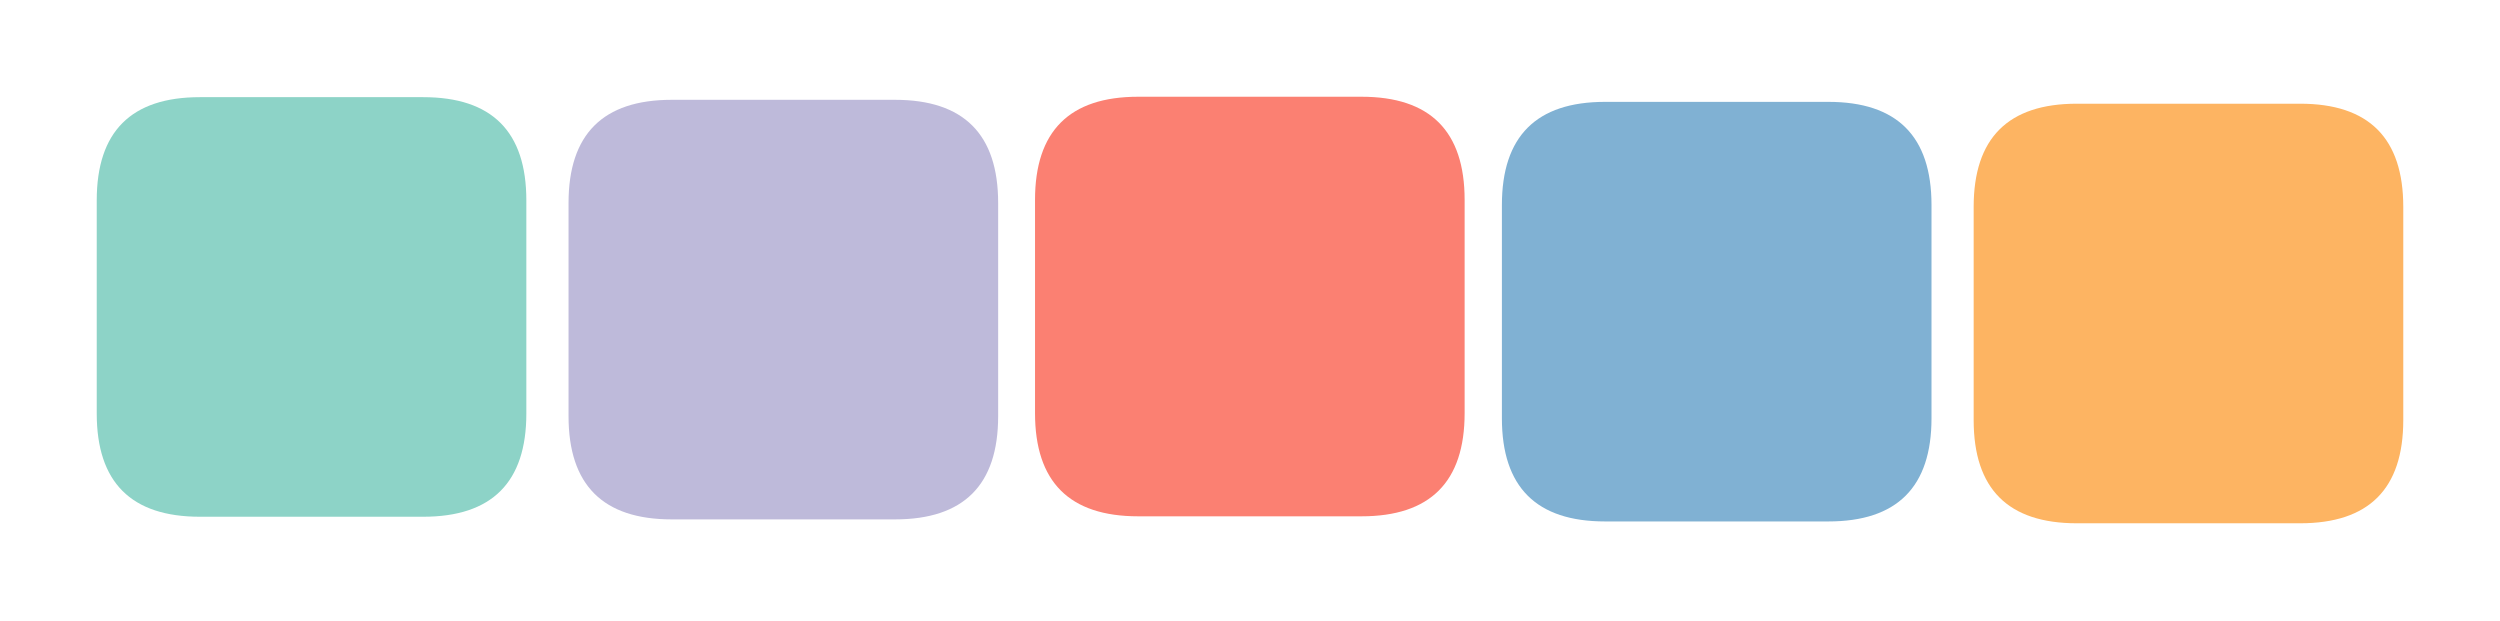
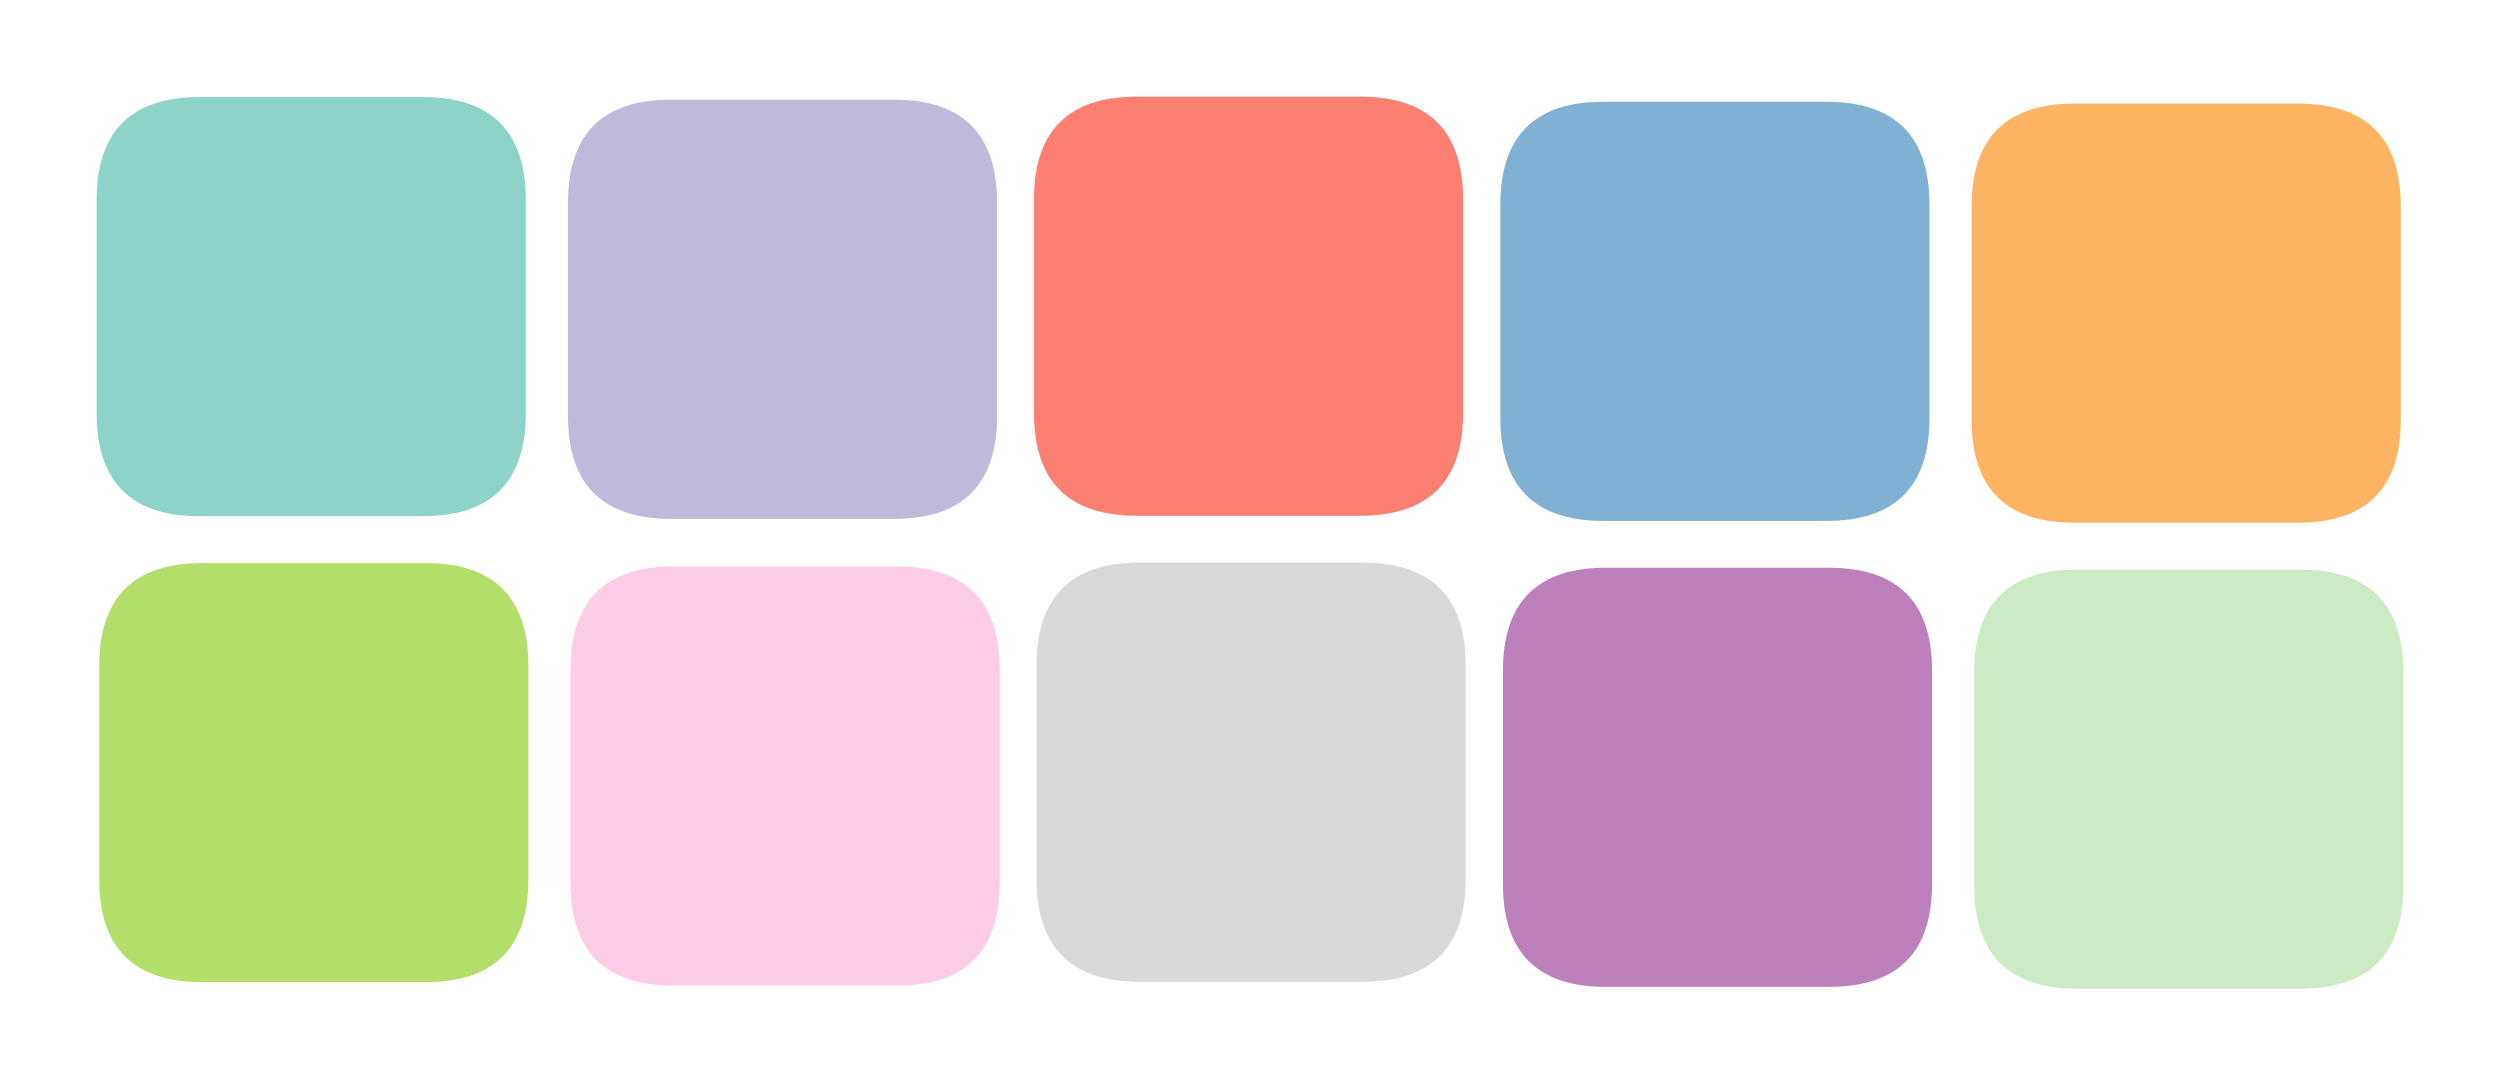
- <svg xmlns="http://www.w3.org/2000/svg" version="1.1" viewBox="0 0 775.299 192.277" width="1550.598" height="384.555">
+ <svg xmlns="http://www.w3.org/2000/svg" version="1.1" viewBox="0 0 776.1 336.938" width="1552.199" height="673.875">
  
-   eyJ2ZXJzaW9uIjoiMSIsImVuY29kaW5nIjoiYnN0cmluZyIsImNvbXByZXNzZWQiOnRydWUsImVuY29kZWQiOiJ4nM2X32/aMFx1MDAxMMff+StcdTAwMTB7nVL7bMdJ31xurVo6+ltbpU57cGJDMkKSJaZAq/7vdVx1MDAwMiWhK1x1MDAxMtNQXHUwMDE1XHUwMDFlXCLl7uzv3eWj0/Hcarc7epGqzmG7o+a+iEKZiVnna2F/VFlcdTAwMWUmsXFB+Z4n08wvI1x1MDAwM63T/PDgQKSpNVxutZckY8tPJstjKlJcdTAwMTNcdTAwMTXr3Fx1MDAwNP407+32c/msXHRlytdcIlx1MDAxZUWqPFC6Ki1C4L31MolLXbA5dTlcdTAwMDW6XHUwMDBlXGLzYyOnlTTeoYhyVXlcblMnJdNcdTAwMWa893SOLpQ8zs6G2Vx1MDAxMVx1MDAxMoNKdVx1MDAxOEbRnV5EZVZ5YoqvfLnOkrG6XHUwMDBmpVx1MDAwZd46ULNvO5Ul01FcdTAwMTCrvKhcdTAwMWWtrUkq/FAvjFxyo8q6bEE9bl5EYGLZNsLMXHUwMDA2tnaUR1x1MDAxObGoXHUwMDBi2OHsXTK9JEqyXCJcdTAwMTmdiThPRWbaX6XkXHR/PDJ5xXJcdTAwMWT3xZGS+LyKma3KxIRYXHUwMDAw9oZ2oMJRoEsnsjDmm1x0qLL3gFx1MDAxMXGNXHUwMDBmnLWnkEz7ssTgV9XxTExUvzhcdTAwMTJPo6jetliu2vaGS1x1MDAwNVxmWVleqpqK+JNcdTAwMWFolcI0lWJcdIRJlVKKzI/xXG6ZKIzH7+WjxFx1MDAxZldcZrVqWv/GLkXONnYxIFx1MDAwZdx2qLMzvDncP5xcdTAwMGbG549pcFxuk/lQ3M6vZs2GXHUwMDE3mGu53P6AXWpcdTAwMTFcZv9cdTAwMGaupzwhxf7ALaxcdTAwMDDM4dBEcDlcdTAwMDB8XHUwMDBluJRuXHUwMDAzlyDKKFx1MDAwNbQ7t9dTXHUwMDE53Xg3pOulvVx1MDAxYjbC+KFPJ83mllwiatlcdTAwMTR9NHJcdHPJXHUwMDFlJu7Qc8zn3Fx1MDAxZrhcdTAwMDQ4XHUwMDAyQKSJ3Fx1MDAwMnVcdTAwMWP3c7h18NaBy1x1MDAxY+JS0znYXHUwMDE53KOTb0GPXvT1cJB5J93LXHUwMDA1XHSuVLPBZdS1KHBOaFx1MDAxZNK3kevubV9AXHUwMDFllmR/9DIg1EU2auK6QFx1MDAxY0z4p9DL2NZVXHUwMDE3M0ZcdTAwMWODr737rst4cJ1dnp1cdTAwMGWCxdmfxcV3eOj+vm02vbbLLE6AbkK6pJdZXGa7bC9Lw1B61N7j7GXINXZcdTAwMDKogfSa0VvLa1d6zbO8tGP+0d1pc+U6NVNaKO/CJ7VxTecxVLPu362uf5LWqoaCPFXW+tJ6eVx1MDAwNVaImYYifQ==
+   eyJ2ZXJzaW9uIjoiMSIsImVuY29kaW5nIjoiYnN0cmluZyIsImNvbXByZXNzZWQiOnRydWUsImVuY29kZWQiOiJ4nM2YbU/bSFx1MDAxMMff8ylQ7u3h7s4+91x1MDAxZFx1MDAwMVx1MDAwNFx1MDAwMVx1MDAwMiVcdTAwMWNQOJ0qP2xiJ47t2lx1MDAwZZBWfPdbXHUwMDFiiE0gUtrzRVx1MDAwNilSZnY9s+OfJv/Zn1vb2518nujO5+2OfnTtMPBS+6HzZ2G/12lcdTAwMTbEkXFB+T2LZ6lbrvTzPMk+f/pkJ4k1XG5yJ44nllx1MDAxYk+ft+lQT3WUZ2bh3+b79vbP8rNcdTAwMTYo1W5uR6NQl1x1MDAxYkpXXHUwMDE1i1x1MDAxMFi2nsVRXHUwMDE5XHUwMDE3uKBKUKCLXHUwMDA1QbZvwuXaM96hXHUwMDFkZrryXHUwMDE0pk5CZtdi78cx6mtvPz1cdTAwMWGmu8g+raJcdTAwMGWDMLzM52GZVVx1MDAxNpvDV74sT+OJvlx0vNx/rUDNvmpXXHUwMDFhz0Z+pLPi9GhhjVx1MDAxM9tccvK5sWFUWZ9LUF/3WKzAxOJcdTAwMWNhxoEtXHUwMDFj5VZGLKpcdTAwMDBLwZaS2YvDOC2SyVM7ylx1MDAxMjs15a9Scmx3MjJ5Rd5i3Vx1MDAxZtLziCuqNVx1MDAwZi/HxIRYXHUwMDAw/E1sX1x1MDAwNyM/L53Iwli8TUCXtVx1MDAwN4yIMj6QXHUwMDBiT1x1MDAxMTLpeSVcdTAwMDb/VFx1MDAxNU/tqe5cdTAwMTVbollcdTAwMTjWy1x1MDAxNnkvZXvFpVx1MDAwMoa8WJ6qM1x1MDAxNetcdTAwMGZqoFVcdTAwMTFmiWc/XHUwMDAzYVKllFwi88dEhUxcdTAwMThEk+XwYexOKoa2arF+jV2K5Cp2MSBcdTAwMDGCSyrXhjeDm7vj08nxfeJcdTAwMWbC9HFoXHUwMDBmXHUwMDFlz1x1MDAxZtpcci8wZSnBP2CXWlx1MDAwNMN/XHUwMDA319GO7dnNgVtYXHUwMDAxmFx1MDAxNNBGcFx1MDAwNVx1MDAwMGxcdTAwMDZcXEpXgUtcdTAwMTBllFx1MDAwMlqf2y8zL7xwLkjXSfYu2Fxi47tcdTAwMWWdtptbiqjFKfqo5Vx1MDAxMqZIXHUwMDAzXHUwMDFkd+hI8zqbXHUwMDAzl4BAXHUwMDAwiLSRW6BSqs1wK/HKhsskUdRUXHUwMDBl1lx1MDAwNnf34MTfo/1ePjxNnYPu2Zz457rd4DKqLFxuQlx1MDAxMFqH9LXlqsb0XHUwMDAycrBHmqOXXHUwMDAxoVxucdRGuUAkJmIj9DK2Uupixog0+PL1tS5cdTAwMTP+l/Ts6PDUn1x1MDAxZn2f96/grjtcdTAwMWW0m16umCVcYtC3kD7TyyyGXHUwMDE1a0Q0XGY9h/JcdTAwMDZ7L0PK2Fx0oFx1MDAxNtJrWm8tr/+19zK1kl4lXHTjZpJcdTAwMTNr09vDk92bXHUwMDAxeMntjt9cdTAwMWb2xPedW9VvN71cdTAwMThTi3KkljsvKGnhosM1oVx1MDAxYlx1MDAxY+Jprlx1MDAxYZzUXHUwMDEwXHUwMDEwoUBcdNEyeFx1MDAxOVx1MDAxNkaFUbRcdTAwMTnhwMhKwYuleakmXHUwMDE3zNaGN7hM5tE3du9cdTAwMWR0R2j+XHUwMDE17cujm+t2w1x1MDAwYlx1MDAxY1niI91cdTAwMDBKXHUwMDE5sJbI+u3O67qeZs3RK5RAXFxhxFpcYq/5pUKbmdZcdTAwMThf2XkpK4ZcdTAwMTig6zfeYLD313h0TvKLflx1MDAxMJHbO3r9beq2m12KmEUpfj+vXHUwMDE1nVx1MDAxNzWlXHUwMDFhPFX8N3jVwIRpvpLXRqP2wFx1MDAwYohxvlx1MDAxMXg54qvgNSNcdTAwMGI2M1x1MDAwMVx1MDAwMFmb3u71wLWvzm9cdTAwMGZcdTAwMDP3fryTXHUwMDFkn4wxOmw3vYwhw49k7294i9a7pCd+Wza4ZmTzXHUwMDFhhJdcdTAwMWKNjlx1MDAwNVx1MDAxMqSN8FxuTjajeXlNNr274Fx1MDAwNTOHcy7w2vBenThyvFx1MDAxZn09XHUwMDFmXHUwMDBmjlx1MDAwN3Z4XHUwMDEyR0F/3G54ueJcdTAwMTYzwlx1MDAxZb1pscVeglxmPELxJq5cdTAwMWJcXFc7boOyXHUwMDAxzC9cdTAwMDXHiFPcQnqJ4OzX71x1MDAxYsxn+dCOnSSXuXnkXCI1c7TAu1xmfug3j+ncXHUwMDA3+qH7vtb1d7L1coaCPF2e9Wnr6V9ccsz5tyJ9
  <defs>
    <style class="style-fonts">
      @font-face {
        font-family: "Virgil";
        src: url("https://unpkg.com/@excalidraw/excalidraw@undefined/dist/excalidraw-assets/Virgil.woff2");
      }
      @font-face {
        font-family: "Cascadia";
        src: url("https://unpkg.com/@excalidraw/excalidraw@undefined/dist/excalidraw-assets/Cascadia.woff2");
      }
      @font-face {
        font-family: "Assistant";
        src: url("https://unpkg.com/@excalidraw/excalidraw@undefined/dist/excalidraw-assets/Assistant-Regular.woff2");
      }
    </style>
  </defs>
-   <rect x="0" y="0" width="775.299" height="192.277" fill="transparent" />
+   <rect x="0" y="0" width="776.1" height="336.938" fill="transparent" />
  <g stroke-linecap="round" transform="translate(30 30.13281) rotate(0 66.61328 65.05859)">
    <path d="M32 0 C46.77 0, 61.53 0, 101.23 0 C122.56 0, 133.23 10.67, 133.23 32 C133.23 58.22, 133.23 84.44, 133.23 98.12 C133.23 119.45, 122.56 130.12, 101.23 130.12 C86.33 130.12, 71.44 130.12, 32 130.12 C10.67 130.12, 0 119.45, 0 98.12 C0 75.38, 0 52.64, 0 32 C0 10.67, 10.67 0, 32 0" stroke="none" stroke-width="0" fill="#8dd3c7" />
    <path d="M32 0 C54.06 0, 76.12 0, 101.23 0 M32 0 C46.48 0, 60.95 0, 101.23 0 M101.23 0 C122.56 0, 133.23 10.67, 133.23 32 M101.23 0 C122.56 0, 133.23 10.67, 133.23 32 M133.23 32 C133.23 52.48, 133.23 72.95, 133.23 98.12 M133.23 32 C133.23 46.89, 133.23 61.78, 133.23 98.12 M133.23 98.12 C133.23 119.45, 122.56 130.12, 101.23 130.12 M133.23 98.12 C133.23 119.45, 122.56 130.12, 101.23 130.12 M101.23 130.12 C79.91 130.12, 58.6 130.12, 32 130.12 M101.23 130.12 C85.57 130.12, 69.91 130.12, 32 130.12 M32 130.12 C10.67 130.12, 0 119.45, 0 98.12 M32 130.12 C10.67 130.12, 0 119.45, 0 98.12 M0 98.12 C0 74.64, 0 51.17, 0 32 M0 98.12 C0 82.36, 0 66.61, 0 32 M0 32 C0 10.67, 10.67 0, 32 0 M0 32 C0 10.67, 10.67 0, 32 0" stroke="transparent" stroke-width="2" fill="none" />
  </g>
  <g stroke-linecap="round" transform="translate(176.3164 30.95312) rotate(0 66.61328 65.05859)">
    <path d="M32 0 C57.24 0, 82.49 0, 101.23 0 C122.56 0, 133.23 10.67, 133.23 32 C133.23 52.73, 133.23 73.45, 133.23 98.12 C133.23 119.45, 122.56 130.12, 101.23 130.12 C75.67 130.12, 50.12 130.12, 32 130.12 C10.67 130.12, 0 119.45, 0 98.12 C0 84.46, 0 70.8, 0 32 C0 10.67, 10.67 0, 32 0" stroke="none" stroke-width="0" fill="#bebada" />
    <path d="M32 0 C48.22 0, 64.43 0, 101.23 0 M32 0 C50.1 0, 68.21 0, 101.23 0 M101.23 0 C122.56 0, 133.23 10.67, 133.23 32 M101.23 0 C122.56 0, 133.23 10.67, 133.23 32 M133.23 32 C133.23 53.1, 133.23 74.2, 133.23 98.12 M133.23 32 C133.23 48.63, 133.23 65.27, 133.23 98.12 M133.23 98.12 C133.23 119.45, 122.56 130.12, 101.23 130.12 M133.23 98.12 C133.23 119.45, 122.56 130.12, 101.23 130.12 M101.23 130.12 C73.9 130.12, 46.58 130.12, 32 130.12 M101.23 130.12 C78.73 130.12, 56.24 130.12, 32 130.12 M32 130.12 C10.67 130.12, 0 119.45, 0 98.12 M32 130.12 C10.67 130.12, 0 119.45, 0 98.12 M0 98.12 C0 74.38, 0 50.65, 0 32 M0 98.12 C0 79.74, 0 61.35, 0 32 M0 32 C0 10.67, 10.67 0, 32 0 M0 32 C0 10.67, 10.67 0, 32 0" stroke="transparent" stroke-width="2" fill="none" />
  </g>
  <g stroke-linecap="round" transform="translate(320.9805 30) rotate(0 66.61328 65.05859)">
    <path d="M32 0 C54.92 0, 77.84 0, 101.23 0 C122.56 0, 133.23 10.67, 133.23 32 C133.23 52.46, 133.23 72.91, 133.23 98.12 C133.23 119.45, 122.56 130.12, 101.23 130.12 C75.47 130.12, 49.72 130.12, 32 130.12 C10.67 130.12, 0 119.45, 0 98.12 C0 74.45, 0 50.79, 0 32 C0 10.67, 10.67 0, 32 0" stroke="none" stroke-width="0" fill="#fb8072" />
    <path d="M32 0 C56.65 0, 81.3 0, 101.23 0 M32 0 C59.49 0, 86.99 0, 101.23 0 M101.23 0 C122.56 0, 133.23 10.67, 133.23 32 M101.23 0 C122.56 0, 133.23 10.67, 133.23 32 M133.23 32 C133.23 56.71, 133.23 81.42, 133.23 98.12 M133.23 32 C133.23 51.86, 133.23 71.72, 133.23 98.12 M133.23 98.12 C133.23 119.45, 122.56 130.12, 101.23 130.12 M133.23 98.12 C133.23 119.45, 122.56 130.12, 101.23 130.12 M101.23 130.12 C79.74 130.12, 58.25 130.12, 32 130.12 M101.23 130.12 C86.09 130.12, 70.95 130.12, 32 130.12 M32 130.12 C10.67 130.12, 0 119.45, 0 98.12 M32 130.12 C10.67 130.12, 0 119.45, 0 98.12 M0 98.12 C0 80.77, 0 63.41, 0 32 M0 98.12 C0 73.31, 0 48.5, 0 32 M0 32 C0 10.67, 10.67 0, 32 0 M0 32 C0 10.67, 10.67 0, 32 0" stroke="transparent" stroke-width="2" fill="none" />
  </g>
  <g stroke-linecap="round" transform="translate(465.7676 31.58984) rotate(0 66.61328 65.05859)">
    <path d="M32 0 C50.27 0, 68.53 0, 101.23 0 C122.56 0, 133.23 10.67, 133.23 32 C133.23 56.18, 133.23 80.36, 133.23 98.12 C133.23 119.45, 122.56 130.12, 101.23 130.12 C79.2 130.12, 57.18 130.12, 32 130.12 C10.67 130.12, 0 119.45, 0 98.12 C0 80.75, 0 63.38, 0 32 C0 10.67, 10.67 0, 32 0" stroke="none" stroke-width="0" fill="#80b1d3" />
    <path d="M32 0 C59.53 0, 87.06 0, 101.23 0 M32 0 C53.18 0, 74.35 0, 101.23 0 M101.23 0 C122.56 0, 133.23 10.67, 133.23 32 M101.23 0 C122.56 0, 133.23 10.67, 133.23 32 M133.23 32 C133.23 56.52, 133.23 81.04, 133.23 98.12 M133.23 32 C133.23 49.19, 133.23 66.37, 133.23 98.12 M133.23 98.12 C133.23 119.45, 122.56 130.12, 101.23 130.12 M133.23 98.12 C133.23 119.45, 122.56 130.12, 101.23 130.12 M101.23 130.12 C83.92 130.12, 66.61 130.12, 32 130.12 M101.23 130.12 C86.07 130.12, 70.92 130.12, 32 130.12 M32 130.12 C10.67 130.12, 0 119.45, 0 98.12 M32 130.12 C10.67 130.12, 0 119.45, 0 98.12 M0 98.12 C0 78.98, 0 59.84, 0 32 M0 98.12 C0 71.92, 0 45.71, 0 32 M0 32 C0 10.67, 10.67 0, 32 0 M0 32 C0 10.67, 10.67 0, 32 0" stroke="transparent" stroke-width="2" fill="none" />
  </g>
  <g stroke-linecap="round" transform="translate(612.0723 32.16016) rotate(0 66.61328 65.05859)">
    <path d="M32 0 C58.26 0, 84.52 0, 101.23 0 C122.56 0, 133.23 10.67, 133.23 32 C133.23 57.85, 133.23 83.7, 133.23 98.12 C133.23 119.45, 122.56 130.12, 101.23 130.12 C84.77 130.12, 68.31 130.12, 32 130.12 C10.67 130.12, 0 119.45, 0 98.12 C0 80.31, 0 62.51, 0 32 C0 10.67, 10.67 0, 32 0" stroke="none" stroke-width="0" fill="#fdb462" />
    <path d="M32 0 C51.6 0, 71.2 0, 101.23 0 M32 0 C55.39 0, 78.78 0, 101.23 0 M101.23 0 C122.56 0, 133.23 10.67, 133.23 32 M101.23 0 C122.56 0, 133.23 10.67, 133.23 32 M133.23 32 C133.23 56.31, 133.23 80.63, 133.23 98.12 M133.23 32 C133.23 49.59, 133.23 67.19, 133.23 98.12 M133.23 98.12 C133.23 119.45, 122.56 130.12, 101.23 130.12 M133.23 98.12 C133.23 119.45, 122.56 130.12, 101.23 130.12 M101.23 130.12 C74.22 130.12, 47.22 130.12, 32 130.12 M101.23 130.12 C82.44 130.12, 63.66 130.12, 32 130.12 M32 130.12 C10.67 130.12, 0 119.45, 0 98.12 M32 130.12 C10.67 130.12, 0 119.45, 0 98.12 M0 98.12 C0 73.96, 0 49.8, 0 32 M0 98.12 C0 82.83, 0 67.54, 0 32 M0 32 C0 10.67, 10.67 0, 32 0 M0 32 C0 10.67, 10.67 0, 32 0" stroke="transparent" stroke-width="2" fill="none" />
  </g>
+   <g stroke-linecap="round" transform="translate(30.80078 174.793) rotate(0 66.61328 65.05859)">
+     <path d="M32 0 C47.67 0, 63.35 0, 101.23 0 C122.56 0, 133.23 10.67, 133.23 32 C133.23 48.32, 133.23 64.64, 133.23 98.12 C133.23 119.45, 122.56 130.12, 101.23 130.12 C80.99 130.12, 60.75 130.12, 32 130.12 C10.67 130.12, 0 119.45, 0 98.12 C0 72.5, 0 46.88, 0 32 C0 10.67, 10.67 0, 32 0" stroke="none" stroke-width="0" fill="#b3de69" />
+     <path d="M32 0 C55.38 0, 78.77 0, 101.23 0 M32 0 C59.14 0, 86.29 0, 101.23 0 M101.23 0 C122.56 0, 133.23 10.67, 133.23 32 M101.23 0 C122.56 0, 133.23 10.67, 133.23 32 M133.23 32 C133.23 57.7, 133.23 83.39, 133.23 98.12 M133.23 32 C133.23 45.95, 133.23 59.91, 133.23 98.12 M133.23 98.12 C133.23 119.45, 122.56 130.12, 101.23 130.12 M133.23 98.12 C133.23 119.45, 122.56 130.12, 101.23 130.12 M101.23 130.12 C82.82 130.12, 64.41 130.12, 32 130.12 M101.23 130.12 C79.89 130.12, 58.56 130.12, 32 130.12 M32 130.12 C10.67 130.12, 0 119.45, 0 98.12 M32 130.12 C10.67 130.12, 0 119.45, 0 98.12 M0 98.12 C0 81.73, 0 65.35, 0 32 M0 98.12 C0 84.14, 0 70.17, 0 32 M0 32 C0 10.67, 10.67 0, 32 0 M0 32 C0 10.67, 10.67 0, 32 0" stroke="transparent" stroke-width="2" fill="none" />
+   </g>
+   <g stroke-linecap="round" transform="translate(177.1172 175.8633) rotate(0 66.61328 65.05859)">
+     <path d="M32 0 C50.36 0, 68.72 0, 101.23 0 C122.56 0, 133.23 10.67, 133.23 32 C133.23 52.27, 133.23 72.53, 133.23 98.12 C133.23 119.45, 122.56 130.12, 101.23 130.12 C82.01 130.12, 62.8 130.12, 32 130.12 C10.67 130.12, 0 119.45, 0 98.12 C0 82.17, 0 66.22, 0 32 C0 10.67, 10.67 0, 32 0" stroke="none" stroke-width="0" fill="#fccde5" />
+     <path d="M32 0 C52.33 0, 72.66 0, 101.23 0 M32 0 C51.27 0, 70.53 0, 101.23 0 M101.23 0 C122.56 0, 133.23 10.67, 133.23 32 M101.23 0 C122.56 0, 133.23 10.67, 133.23 32 M133.23 32 C133.23 46.87, 133.23 61.73, 133.23 98.12 M133.23 32 C133.23 49.26, 133.23 66.51, 133.23 98.12 M133.23 98.12 C133.23 119.45, 122.56 130.12, 101.23 130.12 M133.23 98.12 C133.23 119.45, 122.56 130.12, 101.23 130.12 M101.23 130.12 C86.4 130.12, 71.56 130.12, 32 130.12 M101.23 130.12 C83.77 130.12, 66.32 130.12, 32 130.12 M32 130.12 C10.67 130.12, 0 119.45, 0 98.12 M32 130.12 C10.67 130.12, 0 119.45, 0 98.12 M0 98.12 C0 75.34, 0 52.57, 0 32 M0 98.12 C0 79.61, 0 61.11, 0 32 M0 32 C0 10.67, 10.67 0, 32 0 M0 32 C0 10.67, 10.67 0, 32 0" stroke="transparent" stroke-width="2" fill="none" />
+   </g>
+   <g stroke-linecap="round" transform="translate(321.7812 174.6602) rotate(0 66.61328 65.05859)">
+     <path d="M32 0 C55.33 0, 78.66 0, 101.23 0 C122.56 0, 133.23 10.67, 133.23 32 C133.23 48.17, 133.23 64.35, 133.23 98.12 C133.23 119.45, 122.56 130.12, 101.23 130.12 C81.01 130.12, 60.79 130.12, 32 130.12 C10.67 130.12, 0 119.45, 0 98.12 C0 78.5, 0 58.88, 0 32 C0 10.67, 10.67 0, 32 0" stroke="none" stroke-width="0" fill="#d9d9d9" />
+     <path d="M32 0 C59.14 0, 86.28 0, 101.23 0 M32 0 C57.62 0, 83.24 0, 101.23 0 M101.23 0 C122.56 0, 133.23 10.67, 133.23 32 M101.23 0 C122.56 0, 133.23 10.67, 133.23 32 M133.23 32 C133.23 47.92, 133.23 63.84, 133.23 98.12 M133.23 32 C133.23 58.23, 133.23 84.46, 133.23 98.12 M133.23 98.12 C133.23 119.45, 122.56 130.12, 101.23 130.12 M133.23 98.12 C133.23 119.45, 122.56 130.12, 101.23 130.12 M101.23 130.12 C81.83 130.12, 62.42 130.12, 32 130.12 M101.23 130.12 C75.24 130.12, 49.25 130.12, 32 130.12 M32 130.12 C10.67 130.12, 0 119.45, 0 98.12 M32 130.12 C10.67 130.12, 0 119.45, 0 98.12 M0 98.12 C0 81.14, 0 64.16, 0 32 M0 98.12 C0 83.22, 0 68.33, 0 32 M0 32 C0 10.67, 10.67 0, 32 0 M0 32 C0 10.67, 10.67 0, 32 0" stroke="transparent" stroke-width="2" fill="none" />
+   </g>
+   <g stroke-linecap="round" transform="translate(466.5684 176.25) rotate(0 66.61328 65.05859)">
+     <path d="M32 0 C56.65 0, 81.29 0, 101.23 0 C122.56 0, 133.23 10.67, 133.23 32 C133.23 46.85, 133.23 61.7, 133.23 98.12 C133.23 119.45, 122.56 130.12, 101.23 130.12 C78.59 130.12, 55.96 130.12, 32 130.12 C10.67 130.12, 0 119.45, 0 98.12 C0 77.36, 0 56.61, 0 32 C0 10.67, 10.67 0, 32 0" stroke="none" stroke-width="0" fill="#bc80bd" />
+     <path d="M32 0 C47.23 0, 62.47 0, 101.23 0 M32 0 C54.59 0, 77.18 0, 101.23 0 M101.23 0 C122.56 0, 133.23 10.67, 133.23 32 M101.23 0 C122.56 0, 133.23 10.67, 133.23 32 M133.23 32 C133.23 57.66, 133.23 83.33, 133.23 98.12 M133.23 32 C133.23 48.84, 133.23 65.68, 133.23 98.12 M133.23 98.12 C133.23 119.45, 122.56 130.12, 101.23 130.12 M133.23 98.12 C133.23 119.45, 122.56 130.12, 101.23 130.12 M101.23 130.12 C76.42 130.12, 51.62 130.12, 32 130.12 M101.23 130.12 C82.94 130.12, 64.66 130.12, 32 130.12 M32 130.12 C10.67 130.12, 0 119.45, 0 98.12 M32 130.12 C10.67 130.12, 0 119.45, 0 98.12 M0 98.12 C0 78.28, 0 58.45, 0 32 M0 98.12 C0 81.25, 0 64.39, 0 32 M0 32 C0 10.67, 10.67 0, 32 0 M0 32 C0 10.67, 10.67 0, 32 0" stroke="transparent" stroke-width="2" fill="none" />
+   </g>
+   <g stroke-linecap="round" transform="translate(612.873 176.8203) rotate(0 66.61328 65.05859)">
+     <path d="M32 0 C49.64 0, 67.29 0, 101.23 0 C122.56 0, 133.23 10.67, 133.23 32 C133.23 45.99, 133.23 59.98, 133.23 98.12 C133.23 119.45, 122.56 130.12, 101.23 130.12 C78.63 130.12, 56.02 130.12, 32 130.12 C10.67 130.12, 0 119.45, 0 98.12 C0 73.67, 0 49.22, 0 32 C0 10.67, 10.67 0, 32 0" stroke="none" stroke-width="0" fill="#ccebc5" />
+     <path d="M32 0 C49.03 0, 66.06 0, 101.23 0 M32 0 C56.32 0, 80.65 0, 101.23 0 M101.23 0 C122.56 0, 133.23 10.67, 133.23 32 M101.23 0 C122.56 0, 133.23 10.67, 133.23 32 M133.23 32 C133.23 47.48, 133.23 62.96, 133.23 98.12 M133.23 32 C133.23 53.99, 133.23 75.99, 133.23 98.12 M133.23 98.12 C133.23 119.45, 122.56 130.12, 101.23 130.12 M133.23 98.12 C133.23 119.45, 122.56 130.12, 101.23 130.12 M101.23 130.12 C74.05 130.12, 46.87 130.12, 32 130.12 M101.23 130.12 C74.86 130.12, 48.49 130.12, 32 130.12 M32 130.12 C10.67 130.12, 0 119.45, 0 98.12 M32 130.12 C10.67 130.12, 0 119.45, 0 98.12 M0 98.12 C0 73.43, 0 48.75, 0 32 M0 98.12 C0 73.73, 0 49.34, 0 32 M0 32 C0 10.67, 10.67 0, 32 0 M0 32 C0 10.67, 10.67 0, 32 0" stroke="transparent" stroke-width="2" fill="none" />
+   </g>
</svg>
